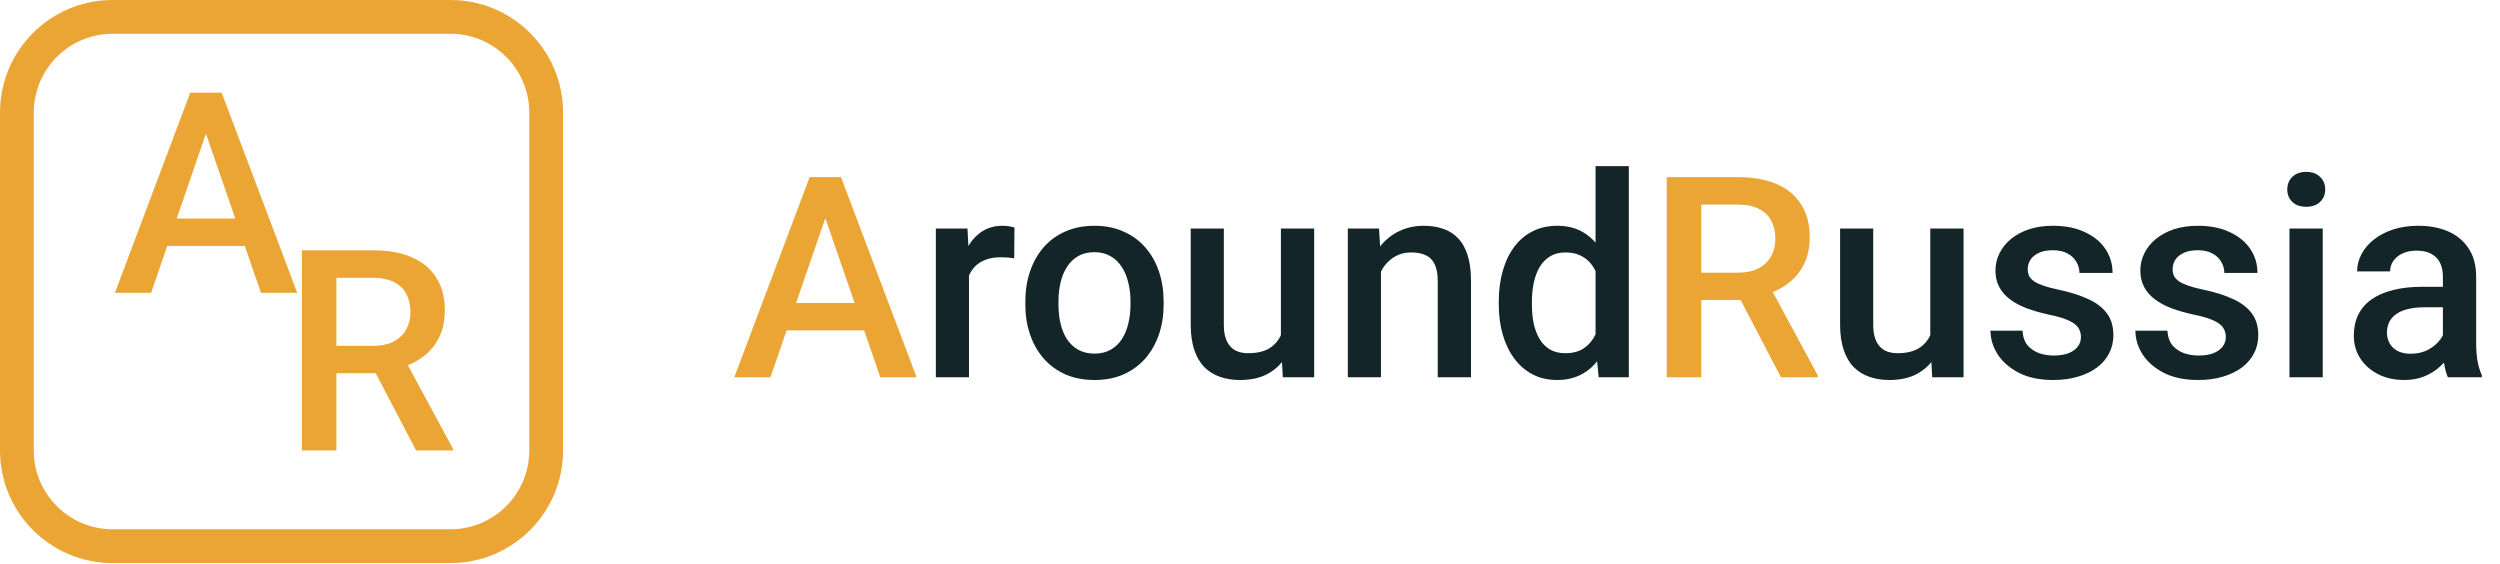
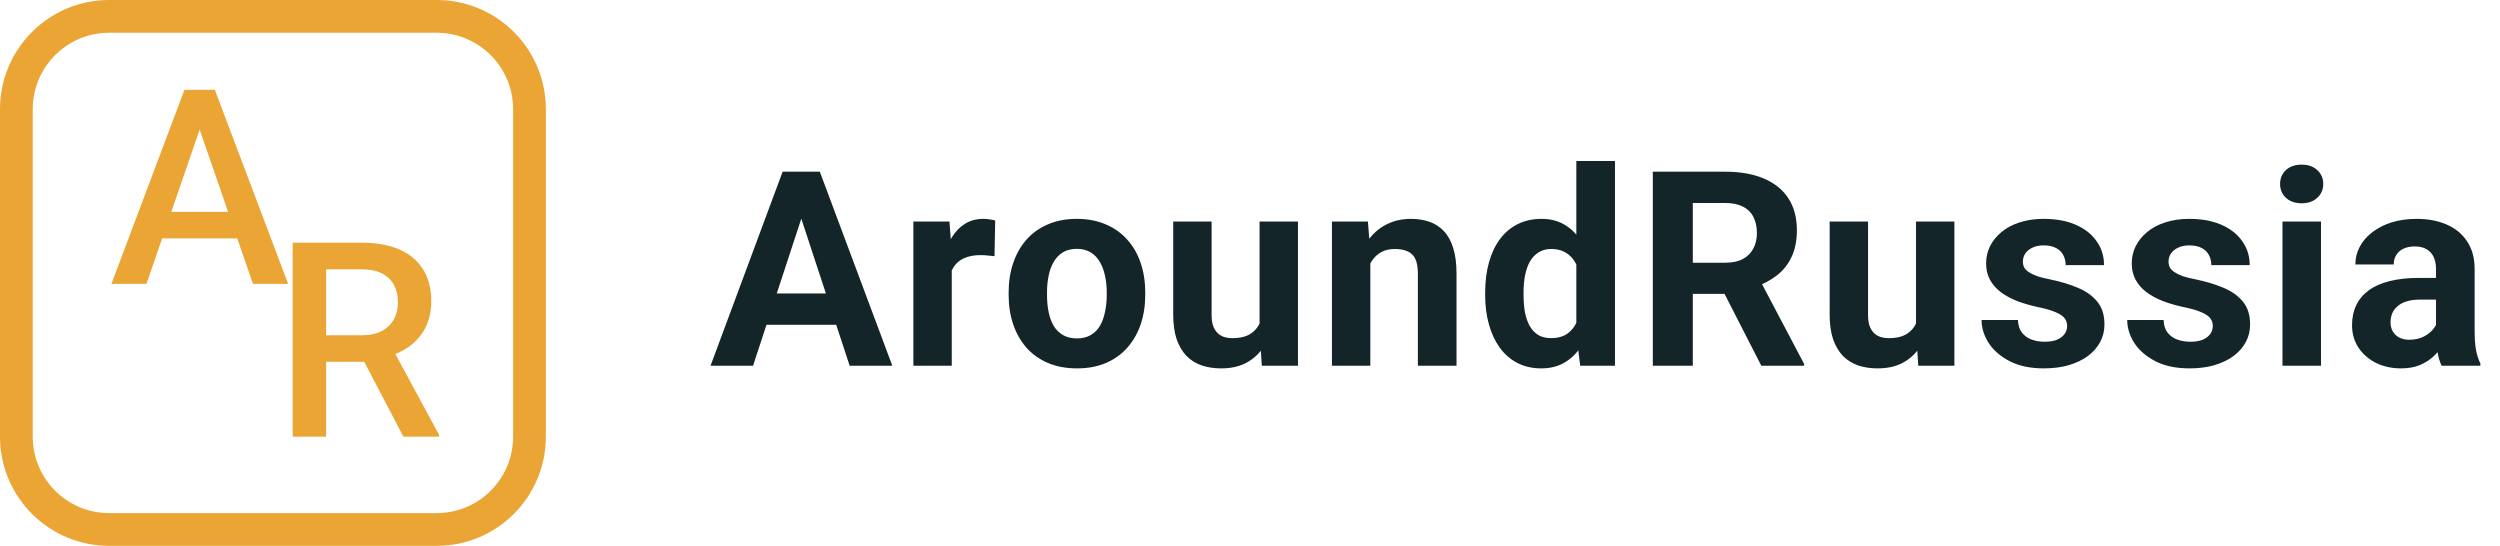
- <svg xmlns="http://www.w3.org/2000/svg" width="222" height="50" viewBox="0 0 222 50" fill="none">
+ <svg xmlns="http://www.w3.org/2000/svg" width="229" height="50" viewBox="0 0 229 50" fill="none">
  <path d="M18.728 10.595L13.418 26H10.207L16.897 8.227H18.948L18.728 10.595ZM23.171 26L17.849 10.595L17.617 8.227H19.68L26.394 26H23.171ZM22.915 19.408V21.837H13.247V19.408H22.915Z" fill="#EBA534" />
  <path d="M26.807 22.227H33.093C34.444 22.227 35.596 22.43 36.548 22.837C37.5 23.244 38.228 23.846 38.733 24.644C39.246 25.433 39.502 26.41 39.502 27.573C39.502 28.46 39.339 29.241 39.014 29.917C38.688 30.592 38.228 31.162 37.634 31.626C37.04 32.082 36.332 32.436 35.51 32.688L34.583 33.14H28.931L28.906 30.71H33.142C33.874 30.71 34.485 30.58 34.973 30.32C35.461 30.059 35.828 29.705 36.072 29.258C36.324 28.802 36.45 28.289 36.45 27.72C36.45 27.101 36.328 26.564 36.084 26.108C35.848 25.645 35.482 25.291 34.985 25.046C34.489 24.794 33.858 24.668 33.093 24.668H29.871V40H26.807V22.227ZM36.951 40L32.776 32.017L35.986 32.004L40.222 39.841V40H36.951Z" fill="#EBA534" />
  <rect x="1.5" y="1.5" width="47" height="47" rx="8.5" stroke="#EBA534" stroke-width="3" />
-   <path d="M73.728 18.095L68.418 33.5H65.207L71.897 15.727H73.948L73.728 18.095ZM78.171 33.5L72.849 18.095L72.617 15.727H74.68L81.394 33.5H78.171ZM77.915 26.908V29.337H68.247V26.908H77.915ZM148.008 15.727H154.294C155.645 15.727 156.797 15.93 157.749 16.337C158.701 16.744 159.43 17.346 159.934 18.144C160.447 18.933 160.703 19.91 160.703 21.073C160.703 21.96 160.54 22.741 160.215 23.417C159.889 24.092 159.43 24.662 158.835 25.126C158.241 25.582 157.533 25.936 156.711 26.188L155.784 26.64H150.132L150.107 24.21H154.343C155.076 24.21 155.686 24.08 156.174 23.82C156.663 23.559 157.029 23.205 157.273 22.758C157.525 22.302 157.651 21.789 157.651 21.22C157.651 20.601 157.529 20.064 157.285 19.608C157.049 19.145 156.683 18.791 156.187 18.546C155.69 18.294 155.059 18.168 154.294 18.168H151.072V33.5H148.008V15.727ZM158.152 33.5L153.977 25.517L157.188 25.504L161.423 33.341V33.5H158.152Z" fill="#EBA534" />
-   <path d="M86.045 22.807V33.5H83.103V20.292H85.911L86.045 22.807ZM90.085 20.206L90.061 22.941C89.882 22.908 89.687 22.884 89.475 22.868C89.272 22.851 89.068 22.843 88.865 22.843C88.36 22.843 87.917 22.916 87.534 23.063C87.152 23.201 86.83 23.405 86.57 23.673C86.317 23.934 86.122 24.251 85.984 24.625C85.846 25 85.764 25.419 85.74 25.883L85.068 25.932C85.068 25.102 85.15 24.332 85.312 23.625C85.475 22.916 85.719 22.294 86.045 21.757C86.379 21.22 86.794 20.801 87.29 20.5C87.795 20.198 88.376 20.048 89.036 20.048C89.215 20.048 89.406 20.064 89.609 20.097C89.821 20.129 89.98 20.166 90.085 20.206ZM91.05 27.043V26.762C91.05 25.81 91.188 24.927 91.465 24.113C91.742 23.291 92.14 22.579 92.661 21.977C93.19 21.366 93.833 20.894 94.59 20.561C95.355 20.219 96.217 20.048 97.178 20.048C98.146 20.048 99.009 20.219 99.766 20.561C100.531 20.894 101.178 21.366 101.707 21.977C102.236 22.579 102.638 23.291 102.915 24.113C103.192 24.927 103.33 25.81 103.33 26.762V27.043C103.33 27.995 103.192 28.878 102.915 29.691C102.638 30.505 102.236 31.217 101.707 31.828C101.178 32.43 100.535 32.902 99.778 33.244C99.021 33.577 98.162 33.744 97.202 33.744C96.234 33.744 95.367 33.577 94.602 33.244C93.845 32.902 93.202 32.43 92.673 31.828C92.144 31.217 91.742 30.505 91.465 29.691C91.188 28.878 91.05 27.995 91.05 27.043ZM93.992 26.762V27.043C93.992 27.637 94.053 28.198 94.175 28.727C94.297 29.256 94.488 29.72 94.749 30.119C95.009 30.517 95.343 30.831 95.749 31.059C96.156 31.287 96.641 31.4 97.202 31.4C97.747 31.4 98.219 31.287 98.618 31.059C99.025 30.831 99.359 30.517 99.619 30.119C99.88 29.72 100.071 29.256 100.193 28.727C100.323 28.198 100.388 27.637 100.388 27.043V26.762C100.388 26.176 100.323 25.622 100.193 25.102C100.071 24.573 99.876 24.105 99.607 23.698C99.347 23.291 99.013 22.974 98.606 22.746C98.207 22.51 97.731 22.392 97.178 22.392C96.624 22.392 96.144 22.51 95.737 22.746C95.338 22.974 95.009 23.291 94.749 23.698C94.488 24.105 94.297 24.573 94.175 25.102C94.053 25.622 93.992 26.176 93.992 26.762ZM113.743 30.387V20.292H116.697V33.5H113.914L113.743 30.387ZM114.158 27.641L115.146 27.616C115.146 28.503 115.049 29.321 114.854 30.07C114.658 30.81 114.357 31.457 113.95 32.011C113.543 32.556 113.022 32.983 112.388 33.292C111.753 33.594 110.992 33.744 110.105 33.744C109.462 33.744 108.872 33.651 108.335 33.463C107.798 33.276 107.334 32.987 106.943 32.597C106.561 32.206 106.264 31.697 106.052 31.071C105.841 30.444 105.735 29.695 105.735 28.825V20.292H108.677V28.849C108.677 29.329 108.734 29.732 108.848 30.058C108.962 30.375 109.116 30.631 109.312 30.827C109.507 31.022 109.735 31.16 109.995 31.242C110.256 31.323 110.532 31.364 110.825 31.364C111.663 31.364 112.323 31.201 112.803 30.875C113.291 30.542 113.637 30.094 113.84 29.533C114.052 28.971 114.158 28.34 114.158 27.641ZM122.629 23.112V33.5H119.688V20.292H122.458L122.629 23.112ZM122.104 26.408L121.152 26.395C121.16 25.46 121.291 24.601 121.543 23.82C121.803 23.039 122.161 22.367 122.617 21.806C123.081 21.244 123.634 20.813 124.277 20.512C124.92 20.203 125.636 20.048 126.426 20.048C127.061 20.048 127.634 20.137 128.147 20.316C128.668 20.487 129.111 20.768 129.478 21.159C129.852 21.549 130.137 22.058 130.332 22.685C130.527 23.303 130.625 24.064 130.625 24.967V33.5H127.671V24.955C127.671 24.32 127.577 23.82 127.39 23.454C127.211 23.079 126.947 22.815 126.597 22.66C126.255 22.497 125.828 22.416 125.315 22.416C124.81 22.416 124.359 22.522 123.96 22.733C123.561 22.945 123.223 23.234 122.947 23.6C122.678 23.966 122.471 24.39 122.324 24.87C122.178 25.35 122.104 25.863 122.104 26.408ZM141.685 30.766V14.75H144.639V33.5H141.965L141.685 30.766ZM133.091 27.043V26.786C133.091 25.785 133.209 24.874 133.445 24.052C133.681 23.222 134.023 22.51 134.47 21.916C134.918 21.313 135.463 20.854 136.106 20.536C136.749 20.211 137.473 20.048 138.279 20.048C139.076 20.048 139.776 20.203 140.378 20.512C140.981 20.821 141.493 21.265 141.917 21.842C142.34 22.412 142.677 23.096 142.93 23.893C143.182 24.683 143.361 25.561 143.467 26.53V27.348C143.361 28.292 143.182 29.154 142.93 29.936C142.677 30.717 142.34 31.392 141.917 31.962C141.493 32.532 140.977 32.971 140.366 33.28C139.764 33.59 139.06 33.744 138.254 33.744C137.457 33.744 136.737 33.577 136.094 33.244C135.459 32.91 134.918 32.442 134.47 31.84C134.023 31.238 133.681 30.53 133.445 29.716C133.209 28.894 133.091 28.003 133.091 27.043ZM136.033 26.786V27.043C136.033 27.645 136.086 28.206 136.191 28.727C136.305 29.248 136.48 29.708 136.716 30.106C136.952 30.497 137.257 30.806 137.632 31.034C138.014 31.254 138.47 31.364 138.999 31.364C139.666 31.364 140.216 31.217 140.647 30.924C141.078 30.631 141.416 30.237 141.66 29.74C141.912 29.236 142.083 28.674 142.173 28.056V25.846C142.124 25.366 142.022 24.919 141.868 24.503C141.721 24.088 141.522 23.726 141.27 23.417C141.017 23.1 140.704 22.855 140.33 22.685C139.963 22.506 139.528 22.416 139.023 22.416C138.486 22.416 138.031 22.53 137.656 22.758C137.282 22.986 136.973 23.299 136.729 23.698C136.493 24.096 136.318 24.56 136.204 25.089C136.09 25.618 136.033 26.184 136.033 26.786ZM171.409 30.387V20.292H174.363V33.5H171.58L171.409 30.387ZM171.824 27.641L172.812 27.616C172.812 28.503 172.715 29.321 172.52 30.07C172.324 30.81 172.023 31.457 171.616 32.011C171.209 32.556 170.688 32.983 170.054 33.292C169.419 33.594 168.658 33.744 167.771 33.744C167.128 33.744 166.538 33.651 166.001 33.463C165.464 33.276 165 32.987 164.609 32.597C164.227 32.206 163.93 31.697 163.718 31.071C163.507 30.444 163.401 29.695 163.401 28.825V20.292H166.343V28.849C166.343 29.329 166.4 29.732 166.514 30.058C166.628 30.375 166.782 30.631 166.978 30.827C167.173 31.022 167.401 31.16 167.661 31.242C167.922 31.323 168.198 31.364 168.491 31.364C169.329 31.364 169.989 31.201 170.469 30.875C170.957 30.542 171.303 30.094 171.506 29.533C171.718 28.971 171.824 28.34 171.824 27.641ZM184.788 29.923C184.788 29.63 184.714 29.366 184.568 29.13C184.421 28.886 184.141 28.666 183.726 28.471C183.319 28.275 182.716 28.096 181.919 27.934C181.219 27.779 180.576 27.596 179.99 27.384C179.412 27.165 178.916 26.9 178.501 26.591C178.086 26.282 177.764 25.915 177.537 25.492C177.309 25.069 177.195 24.581 177.195 24.027C177.195 23.49 177.313 22.982 177.549 22.502C177.785 22.021 178.123 21.598 178.562 21.232C179.001 20.866 179.535 20.577 180.161 20.365C180.796 20.154 181.504 20.048 182.285 20.048C183.392 20.048 184.34 20.235 185.129 20.609C185.927 20.976 186.537 21.476 186.96 22.111C187.384 22.738 187.595 23.445 187.595 24.235H184.653C184.653 23.885 184.564 23.559 184.385 23.258C184.214 22.949 183.953 22.701 183.604 22.514C183.254 22.318 182.814 22.221 182.285 22.221C181.781 22.221 181.361 22.302 181.028 22.465C180.702 22.619 180.458 22.823 180.295 23.075C180.141 23.328 180.063 23.604 180.063 23.905C180.063 24.125 180.104 24.324 180.186 24.503C180.275 24.674 180.422 24.833 180.625 24.98C180.828 25.118 181.105 25.248 181.455 25.37C181.813 25.492 182.261 25.61 182.798 25.724C183.807 25.936 184.674 26.208 185.398 26.542C186.13 26.867 186.692 27.291 187.083 27.811C187.473 28.324 187.668 28.975 187.668 29.765C187.668 30.351 187.542 30.888 187.29 31.376C187.046 31.856 186.688 32.275 186.216 32.633C185.744 32.983 185.178 33.256 184.519 33.451C183.868 33.647 183.136 33.744 182.322 33.744C181.125 33.744 180.112 33.533 179.282 33.109C178.452 32.678 177.821 32.129 177.39 31.461C176.967 30.786 176.755 30.086 176.755 29.362H179.6C179.632 29.907 179.783 30.342 180.051 30.668C180.328 30.985 180.67 31.217 181.077 31.364C181.492 31.502 181.919 31.571 182.358 31.571C182.887 31.571 183.331 31.502 183.689 31.364C184.047 31.217 184.32 31.022 184.507 30.778C184.694 30.526 184.788 30.241 184.788 29.923ZM197.654 29.923C197.654 29.63 197.581 29.366 197.434 29.13C197.288 28.886 197.007 28.666 196.592 28.471C196.185 28.275 195.583 28.096 194.785 27.934C194.085 27.779 193.442 27.596 192.856 27.384C192.279 27.165 191.782 26.9 191.367 26.591C190.952 26.282 190.631 25.915 190.403 25.492C190.175 25.069 190.061 24.581 190.061 24.027C190.061 23.49 190.179 22.982 190.415 22.502C190.651 22.021 190.989 21.598 191.428 21.232C191.868 20.866 192.401 20.577 193.027 20.365C193.662 20.154 194.37 20.048 195.151 20.048C196.258 20.048 197.206 20.235 197.996 20.609C198.793 20.976 199.403 21.476 199.827 22.111C200.25 22.738 200.461 23.445 200.461 24.235H197.52C197.52 23.885 197.43 23.559 197.251 23.258C197.08 22.949 196.82 22.701 196.47 22.514C196.12 22.318 195.68 22.221 195.151 22.221C194.647 22.221 194.228 22.302 193.894 22.465C193.569 22.619 193.324 22.823 193.162 23.075C193.007 23.328 192.93 23.604 192.93 23.905C192.93 24.125 192.97 24.324 193.052 24.503C193.141 24.674 193.288 24.833 193.491 24.98C193.695 25.118 193.971 25.248 194.321 25.37C194.679 25.492 195.127 25.61 195.664 25.724C196.673 25.936 197.54 26.208 198.264 26.542C198.997 26.867 199.558 27.291 199.949 27.811C200.339 28.324 200.535 28.975 200.535 29.765C200.535 30.351 200.409 30.888 200.156 31.376C199.912 31.856 199.554 32.275 199.082 32.633C198.61 32.983 198.044 33.256 197.385 33.451C196.734 33.647 196.002 33.744 195.188 33.744C193.992 33.744 192.979 33.533 192.148 33.109C191.318 32.678 190.688 32.129 190.256 31.461C189.833 30.786 189.622 30.086 189.622 29.362H192.466C192.498 29.907 192.649 30.342 192.917 30.668C193.194 30.985 193.536 31.217 193.943 31.364C194.358 31.502 194.785 31.571 195.225 31.571C195.754 31.571 196.197 31.502 196.555 31.364C196.913 31.217 197.186 31.022 197.373 30.778C197.56 30.526 197.654 30.241 197.654 29.923ZM206.26 20.292V33.5H203.306V20.292H206.26ZM203.11 16.825C203.11 16.378 203.257 16.007 203.55 15.714C203.851 15.413 204.266 15.263 204.795 15.263C205.316 15.263 205.727 15.413 206.028 15.714C206.329 16.007 206.479 16.378 206.479 16.825C206.479 17.265 206.329 17.631 206.028 17.924C205.727 18.217 205.316 18.363 204.795 18.363C204.266 18.363 203.851 18.217 203.55 17.924C203.257 17.631 203.11 17.265 203.11 16.825ZM216.929 30.851V24.552C216.929 24.08 216.843 23.673 216.672 23.331C216.501 22.99 216.241 22.725 215.891 22.538C215.549 22.351 215.118 22.257 214.597 22.257C214.117 22.257 213.702 22.339 213.352 22.502C213.002 22.664 212.729 22.884 212.534 23.161C212.339 23.437 212.241 23.751 212.241 24.101H209.312C209.312 23.58 209.438 23.075 209.69 22.587C209.942 22.099 210.308 21.663 210.789 21.281C211.269 20.898 211.842 20.597 212.51 20.377C213.177 20.158 213.926 20.048 214.756 20.048C215.749 20.048 216.628 20.215 217.393 20.548C218.166 20.882 218.772 21.387 219.211 22.062C219.659 22.729 219.883 23.567 219.883 24.577V30.448C219.883 31.05 219.924 31.592 220.005 32.072C220.094 32.544 220.221 32.955 220.383 33.305V33.5H217.368C217.23 33.183 217.12 32.78 217.039 32.291C216.965 31.795 216.929 31.315 216.929 30.851ZM217.356 25.468L217.38 27.287H215.269C214.723 27.287 214.243 27.34 213.828 27.445C213.413 27.543 213.067 27.689 212.791 27.885C212.514 28.08 212.306 28.316 212.168 28.593C212.03 28.869 211.96 29.183 211.96 29.533C211.96 29.883 212.042 30.204 212.205 30.497C212.367 30.782 212.603 31.006 212.913 31.169C213.23 31.331 213.612 31.413 214.06 31.413C214.662 31.413 215.187 31.291 215.635 31.046C216.09 30.794 216.449 30.489 216.709 30.131C216.969 29.765 217.108 29.419 217.124 29.093L218.076 30.399C217.979 30.733 217.812 31.091 217.576 31.474C217.34 31.856 217.03 32.222 216.648 32.572C216.274 32.914 215.822 33.195 215.293 33.415C214.772 33.634 214.17 33.744 213.486 33.744C212.624 33.744 211.855 33.573 211.179 33.231C210.504 32.882 209.975 32.414 209.592 31.828C209.21 31.234 209.019 30.562 209.019 29.814C209.019 29.114 209.149 28.495 209.409 27.958C209.678 27.413 210.068 26.957 210.581 26.591C211.102 26.225 211.737 25.948 212.485 25.761C213.234 25.565 214.089 25.468 215.049 25.468H217.356Z" fill="#132529" />
+   <path d="M73.814 18.766L68.98 33.5H65.085L71.689 15.727H74.168L73.814 18.766ZM77.83 33.5L72.983 18.766L72.593 15.727H75.095L81.736 33.5H77.83ZM77.61 26.884V29.752H68.223V26.884H77.61ZM87.18 23.173V33.5H83.664V20.292H86.972L87.18 23.173ZM91.159 20.206L91.098 23.466C90.927 23.441 90.72 23.421 90.476 23.405C90.24 23.38 90.024 23.368 89.829 23.368C89.332 23.368 88.901 23.433 88.535 23.564C88.177 23.686 87.876 23.869 87.631 24.113C87.395 24.357 87.216 24.654 87.094 25.004C86.98 25.354 86.915 25.753 86.899 26.2L86.191 25.98C86.191 25.126 86.276 24.341 86.447 23.625C86.618 22.9 86.866 22.27 87.192 21.732C87.526 21.195 87.933 20.78 88.413 20.487C88.893 20.194 89.442 20.048 90.061 20.048C90.256 20.048 90.455 20.064 90.659 20.097C90.862 20.121 91.029 20.158 91.159 20.206ZM92.392 27.03V26.774C92.392 25.805 92.53 24.914 92.807 24.101C93.083 23.279 93.486 22.567 94.015 21.964C94.544 21.362 95.195 20.894 95.968 20.561C96.741 20.219 97.628 20.048 98.629 20.048C99.63 20.048 100.521 20.219 101.303 20.561C102.084 20.894 102.739 21.362 103.268 21.964C103.805 22.567 104.212 23.279 104.489 24.101C104.765 24.914 104.904 25.805 104.904 26.774V27.03C104.904 27.991 104.765 28.882 104.489 29.704C104.212 30.517 103.805 31.23 103.268 31.84C102.739 32.442 102.088 32.91 101.315 33.244C100.542 33.577 99.655 33.744 98.654 33.744C97.653 33.744 96.762 33.577 95.981 33.244C95.207 32.91 94.552 32.442 94.015 31.84C93.486 31.23 93.083 30.517 92.807 29.704C92.53 28.882 92.392 27.991 92.392 27.03ZM95.907 26.774V27.03C95.907 27.584 95.956 28.1 96.054 28.581C96.151 29.061 96.306 29.484 96.518 29.85C96.737 30.208 97.022 30.489 97.372 30.692C97.722 30.896 98.149 30.998 98.654 30.998C99.142 30.998 99.561 30.896 99.911 30.692C100.261 30.489 100.542 30.208 100.753 29.85C100.965 29.484 101.12 29.061 101.217 28.581C101.323 28.1 101.376 27.584 101.376 27.03V26.774C101.376 26.237 101.323 25.732 101.217 25.26C101.12 24.78 100.961 24.357 100.741 23.991C100.53 23.616 100.249 23.323 99.899 23.112C99.549 22.9 99.126 22.794 98.629 22.794C98.133 22.794 97.71 22.9 97.36 23.112C97.018 23.323 96.737 23.616 96.518 23.991C96.306 24.357 96.151 24.78 96.054 25.26C95.956 25.732 95.907 26.237 95.907 26.774ZM115.377 30.338V20.292H118.893V33.5H115.584L115.377 30.338ZM115.768 27.628L116.805 27.604C116.805 28.483 116.703 29.301 116.5 30.058C116.297 30.806 115.991 31.457 115.584 32.011C115.178 32.556 114.665 32.983 114.046 33.292C113.428 33.594 112.7 33.744 111.861 33.744C111.218 33.744 110.624 33.655 110.079 33.476C109.542 33.288 109.078 32.999 108.688 32.609C108.305 32.21 108.004 31.701 107.784 31.083C107.573 30.456 107.467 29.704 107.467 28.825V20.292H110.982V28.849C110.982 29.24 111.027 29.569 111.117 29.838C111.214 30.106 111.349 30.326 111.52 30.497C111.69 30.668 111.89 30.79 112.118 30.863C112.354 30.936 112.614 30.973 112.899 30.973C113.623 30.973 114.193 30.827 114.608 30.534C115.031 30.241 115.328 29.842 115.499 29.337C115.678 28.825 115.768 28.255 115.768 27.628ZM125.521 23.112V33.5H122.005V20.292H125.301L125.521 23.112ZM125.008 26.432H124.056C124.056 25.456 124.182 24.577 124.434 23.795C124.686 23.006 125.04 22.335 125.496 21.781C125.952 21.22 126.493 20.793 127.12 20.5C127.754 20.198 128.462 20.048 129.244 20.048C129.862 20.048 130.428 20.137 130.94 20.316C131.453 20.495 131.893 20.78 132.259 21.171C132.633 21.561 132.918 22.078 133.113 22.721C133.317 23.364 133.418 24.149 133.418 25.077V33.5H129.878V25.065C129.878 24.479 129.797 24.023 129.634 23.698C129.472 23.372 129.231 23.144 128.914 23.014C128.605 22.876 128.222 22.807 127.767 22.807C127.295 22.807 126.884 22.9 126.534 23.087C126.192 23.275 125.907 23.535 125.679 23.869C125.459 24.194 125.293 24.577 125.179 25.016C125.065 25.456 125.008 25.928 125.008 26.432ZM144.392 30.619V14.75H147.932V33.5H144.746L144.392 30.619ZM136.042 27.055V26.798C136.042 25.789 136.156 24.874 136.384 24.052C136.612 23.222 136.946 22.51 137.385 21.916C137.825 21.322 138.366 20.862 139.009 20.536C139.652 20.211 140.384 20.048 141.206 20.048C141.979 20.048 142.655 20.211 143.232 20.536C143.818 20.862 144.315 21.326 144.722 21.928C145.137 22.522 145.47 23.226 145.723 24.04C145.975 24.845 146.158 25.728 146.272 26.689V27.25C146.158 28.17 145.975 29.024 145.723 29.814C145.47 30.603 145.137 31.295 144.722 31.889C144.315 32.475 143.818 32.93 143.232 33.256C142.646 33.581 141.963 33.744 141.182 33.744C140.36 33.744 139.627 33.577 138.984 33.244C138.35 32.91 137.812 32.442 137.373 31.84C136.942 31.238 136.612 30.53 136.384 29.716C136.156 28.902 136.042 28.015 136.042 27.055ZM139.558 26.798V27.055C139.558 27.6 139.599 28.109 139.68 28.581C139.77 29.053 139.912 29.472 140.107 29.838C140.311 30.196 140.571 30.477 140.889 30.68C141.214 30.875 141.609 30.973 142.073 30.973C142.675 30.973 143.171 30.839 143.562 30.57C143.953 30.294 144.25 29.915 144.453 29.435C144.665 28.955 144.787 28.401 144.819 27.775V26.176C144.795 25.663 144.722 25.203 144.6 24.796C144.486 24.381 144.315 24.027 144.087 23.734C143.867 23.441 143.59 23.213 143.257 23.051C142.931 22.888 142.545 22.807 142.097 22.807C141.641 22.807 141.251 22.912 140.925 23.124C140.6 23.328 140.335 23.608 140.132 23.966C139.937 24.324 139.79 24.748 139.692 25.236C139.603 25.716 139.558 26.237 139.558 26.798ZM151.398 15.727H158.027C159.386 15.727 160.554 15.93 161.53 16.337C162.515 16.744 163.272 17.346 163.801 18.144C164.33 18.941 164.594 19.922 164.594 21.085C164.594 22.038 164.431 22.855 164.106 23.539C163.789 24.215 163.337 24.78 162.751 25.236C162.173 25.683 161.494 26.041 160.712 26.31L159.553 26.92H153.791L153.767 24.064H158.051C158.694 24.064 159.227 23.95 159.65 23.722C160.074 23.494 160.391 23.177 160.603 22.77C160.822 22.363 160.932 21.891 160.932 21.354C160.932 20.784 160.826 20.292 160.615 19.877C160.403 19.462 160.082 19.145 159.65 18.925C159.219 18.705 158.678 18.595 158.027 18.595H155.061V33.5H151.398V15.727ZM161.335 33.5L157.282 25.578L161.152 25.553L165.253 33.329V33.5H161.335ZM175.507 30.338V20.292H179.022V33.5H175.714L175.507 30.338ZM175.897 27.628L176.935 27.604C176.935 28.483 176.833 29.301 176.63 30.058C176.426 30.806 176.121 31.457 175.714 32.011C175.307 32.556 174.795 32.983 174.176 33.292C173.558 33.594 172.829 33.744 171.991 33.744C171.348 33.744 170.754 33.655 170.209 33.476C169.672 33.288 169.208 32.999 168.817 32.609C168.435 32.21 168.134 31.701 167.914 31.083C167.702 30.456 167.597 29.704 167.597 28.825V20.292H171.112V28.849C171.112 29.24 171.157 29.569 171.247 29.838C171.344 30.106 171.479 30.326 171.649 30.497C171.82 30.668 172.02 30.79 172.248 30.863C172.484 30.936 172.744 30.973 173.029 30.973C173.753 30.973 174.323 30.827 174.738 30.534C175.161 30.241 175.458 29.842 175.629 29.337C175.808 28.825 175.897 28.255 175.897 27.628ZM189.349 29.85C189.349 29.598 189.276 29.37 189.129 29.166C188.983 28.963 188.71 28.776 188.312 28.605C187.921 28.426 187.355 28.263 186.615 28.117C185.947 27.97 185.325 27.787 184.747 27.567C184.177 27.34 183.681 27.067 183.258 26.75C182.843 26.432 182.517 26.058 182.281 25.627C182.045 25.187 181.927 24.686 181.927 24.125C181.927 23.572 182.045 23.051 182.281 22.562C182.525 22.074 182.871 21.643 183.319 21.269C183.775 20.886 184.328 20.589 184.979 20.377C185.638 20.158 186.379 20.048 187.201 20.048C188.348 20.048 189.333 20.231 190.155 20.597C190.985 20.963 191.62 21.468 192.059 22.111C192.507 22.746 192.73 23.47 192.73 24.284H189.215C189.215 23.942 189.142 23.637 188.995 23.368C188.857 23.091 188.637 22.876 188.336 22.721C188.043 22.558 187.66 22.477 187.188 22.477C186.798 22.477 186.46 22.546 186.175 22.685C185.89 22.815 185.671 22.994 185.516 23.222C185.37 23.441 185.296 23.686 185.296 23.954C185.296 24.158 185.337 24.341 185.418 24.503C185.508 24.658 185.65 24.8 185.846 24.931C186.041 25.061 186.293 25.183 186.603 25.297C186.92 25.403 187.311 25.5 187.774 25.59C188.727 25.785 189.577 26.041 190.326 26.359C191.074 26.668 191.668 27.091 192.108 27.628C192.547 28.157 192.767 28.853 192.767 29.716C192.767 30.302 192.637 30.839 192.376 31.327C192.116 31.815 191.742 32.243 191.253 32.609C190.765 32.967 190.179 33.248 189.496 33.451C188.82 33.647 188.059 33.744 187.213 33.744C185.984 33.744 184.942 33.524 184.088 33.085C183.242 32.645 182.599 32.088 182.159 31.413C181.728 30.729 181.512 30.029 181.512 29.313H184.845C184.861 29.793 184.983 30.18 185.211 30.473C185.447 30.766 185.744 30.977 186.102 31.107C186.468 31.238 186.863 31.303 187.286 31.303C187.742 31.303 188.12 31.242 188.421 31.12C188.722 30.989 188.95 30.819 189.105 30.607C189.268 30.387 189.349 30.135 189.349 29.85ZM202.691 29.85C202.691 29.598 202.618 29.37 202.471 29.166C202.325 28.963 202.052 28.776 201.653 28.605C201.263 28.426 200.697 28.263 199.957 28.117C199.289 27.97 198.667 27.787 198.089 27.567C197.519 27.34 197.023 27.067 196.6 26.75C196.185 26.432 195.859 26.058 195.623 25.627C195.387 25.187 195.269 24.686 195.269 24.125C195.269 23.572 195.387 23.051 195.623 22.562C195.867 22.074 196.213 21.643 196.661 21.269C197.116 20.886 197.67 20.589 198.321 20.377C198.98 20.158 199.721 20.048 200.542 20.048C201.69 20.048 202.675 20.231 203.497 20.597C204.327 20.963 204.961 21.468 205.401 22.111C205.848 22.746 206.072 23.47 206.072 24.284H202.557C202.557 23.942 202.483 23.637 202.337 23.368C202.199 23.091 201.979 22.876 201.678 22.721C201.385 22.558 201.002 22.477 200.53 22.477C200.14 22.477 199.802 22.546 199.517 22.685C199.232 22.815 199.013 22.994 198.858 23.222C198.711 23.441 198.638 23.686 198.638 23.954C198.638 24.158 198.679 24.341 198.76 24.503C198.85 24.658 198.992 24.8 199.188 24.931C199.383 25.061 199.635 25.183 199.944 25.297C200.262 25.403 200.652 25.5 201.116 25.59C202.068 25.785 202.919 26.041 203.667 26.359C204.416 26.668 205.01 27.091 205.45 27.628C205.889 28.157 206.109 28.853 206.109 29.716C206.109 30.302 205.979 30.839 205.718 31.327C205.458 31.815 205.083 32.243 204.595 32.609C204.107 32.967 203.521 33.248 202.837 33.451C202.162 33.647 201.401 33.744 200.555 33.744C199.326 33.744 198.284 33.524 197.43 33.085C196.583 32.645 195.94 32.088 195.501 31.413C195.07 30.729 194.854 30.029 194.854 29.313H198.187C198.203 29.793 198.325 30.18 198.553 30.473C198.789 30.766 199.086 30.977 199.444 31.107C199.81 31.238 200.205 31.303 200.628 31.303C201.084 31.303 201.462 31.242 201.763 31.12C202.064 30.989 202.292 30.819 202.447 30.607C202.61 30.387 202.691 30.135 202.691 29.85ZM212.603 20.292V33.5H209.075V20.292H212.603ZM208.855 16.85C208.855 16.337 209.034 15.914 209.392 15.58C209.75 15.246 210.23 15.08 210.833 15.08C211.427 15.08 211.903 15.246 212.261 15.58C212.627 15.914 212.81 16.337 212.81 16.85C212.81 17.362 212.627 17.785 212.261 18.119C211.903 18.453 211.427 18.62 210.833 18.62C210.23 18.62 209.75 18.453 209.392 18.119C209.034 17.785 208.855 17.362 208.855 16.85ZM223.137 30.521V24.638C223.137 24.215 223.068 23.852 222.929 23.551C222.791 23.242 222.575 23.002 222.282 22.831C221.997 22.66 221.627 22.575 221.171 22.575C220.781 22.575 220.443 22.644 220.158 22.782C219.873 22.912 219.654 23.104 219.499 23.356C219.344 23.6 219.267 23.889 219.267 24.223H215.751C215.751 23.661 215.882 23.128 216.142 22.623C216.403 22.119 216.781 21.675 217.277 21.293C217.774 20.902 218.364 20.597 219.047 20.377C219.739 20.158 220.512 20.048 221.367 20.048C222.392 20.048 223.304 20.219 224.101 20.561C224.899 20.902 225.525 21.415 225.981 22.099C226.445 22.782 226.677 23.637 226.677 24.662V30.314C226.677 31.038 226.722 31.632 226.811 32.096C226.901 32.552 227.031 32.951 227.202 33.292V33.5H223.649C223.479 33.142 223.348 32.694 223.259 32.157C223.177 31.612 223.137 31.067 223.137 30.521ZM223.601 25.456L223.625 27.445H221.66C221.196 27.445 220.793 27.498 220.451 27.604C220.109 27.71 219.829 27.86 219.609 28.056C219.389 28.243 219.226 28.463 219.121 28.715C219.023 28.967 218.974 29.244 218.974 29.545C218.974 29.846 219.043 30.119 219.182 30.363C219.32 30.599 219.519 30.786 219.78 30.924C220.04 31.055 220.345 31.12 220.695 31.12C221.224 31.12 221.684 31.014 222.075 30.802C222.465 30.591 222.766 30.33 222.978 30.021C223.198 29.712 223.312 29.419 223.32 29.142L224.248 30.631C224.117 30.965 223.938 31.311 223.71 31.669C223.491 32.027 223.21 32.365 222.868 32.682C222.526 32.991 222.115 33.248 221.635 33.451C221.155 33.647 220.585 33.744 219.926 33.744C219.088 33.744 218.327 33.577 217.644 33.244C216.968 32.902 216.431 32.434 216.032 31.84C215.642 31.238 215.446 30.554 215.446 29.789C215.446 29.097 215.576 28.483 215.837 27.946C216.097 27.409 216.48 26.957 216.984 26.591C217.497 26.216 218.136 25.936 218.901 25.748C219.666 25.553 220.553 25.456 221.562 25.456H223.601Z" fill="#132529" />
</svg>
